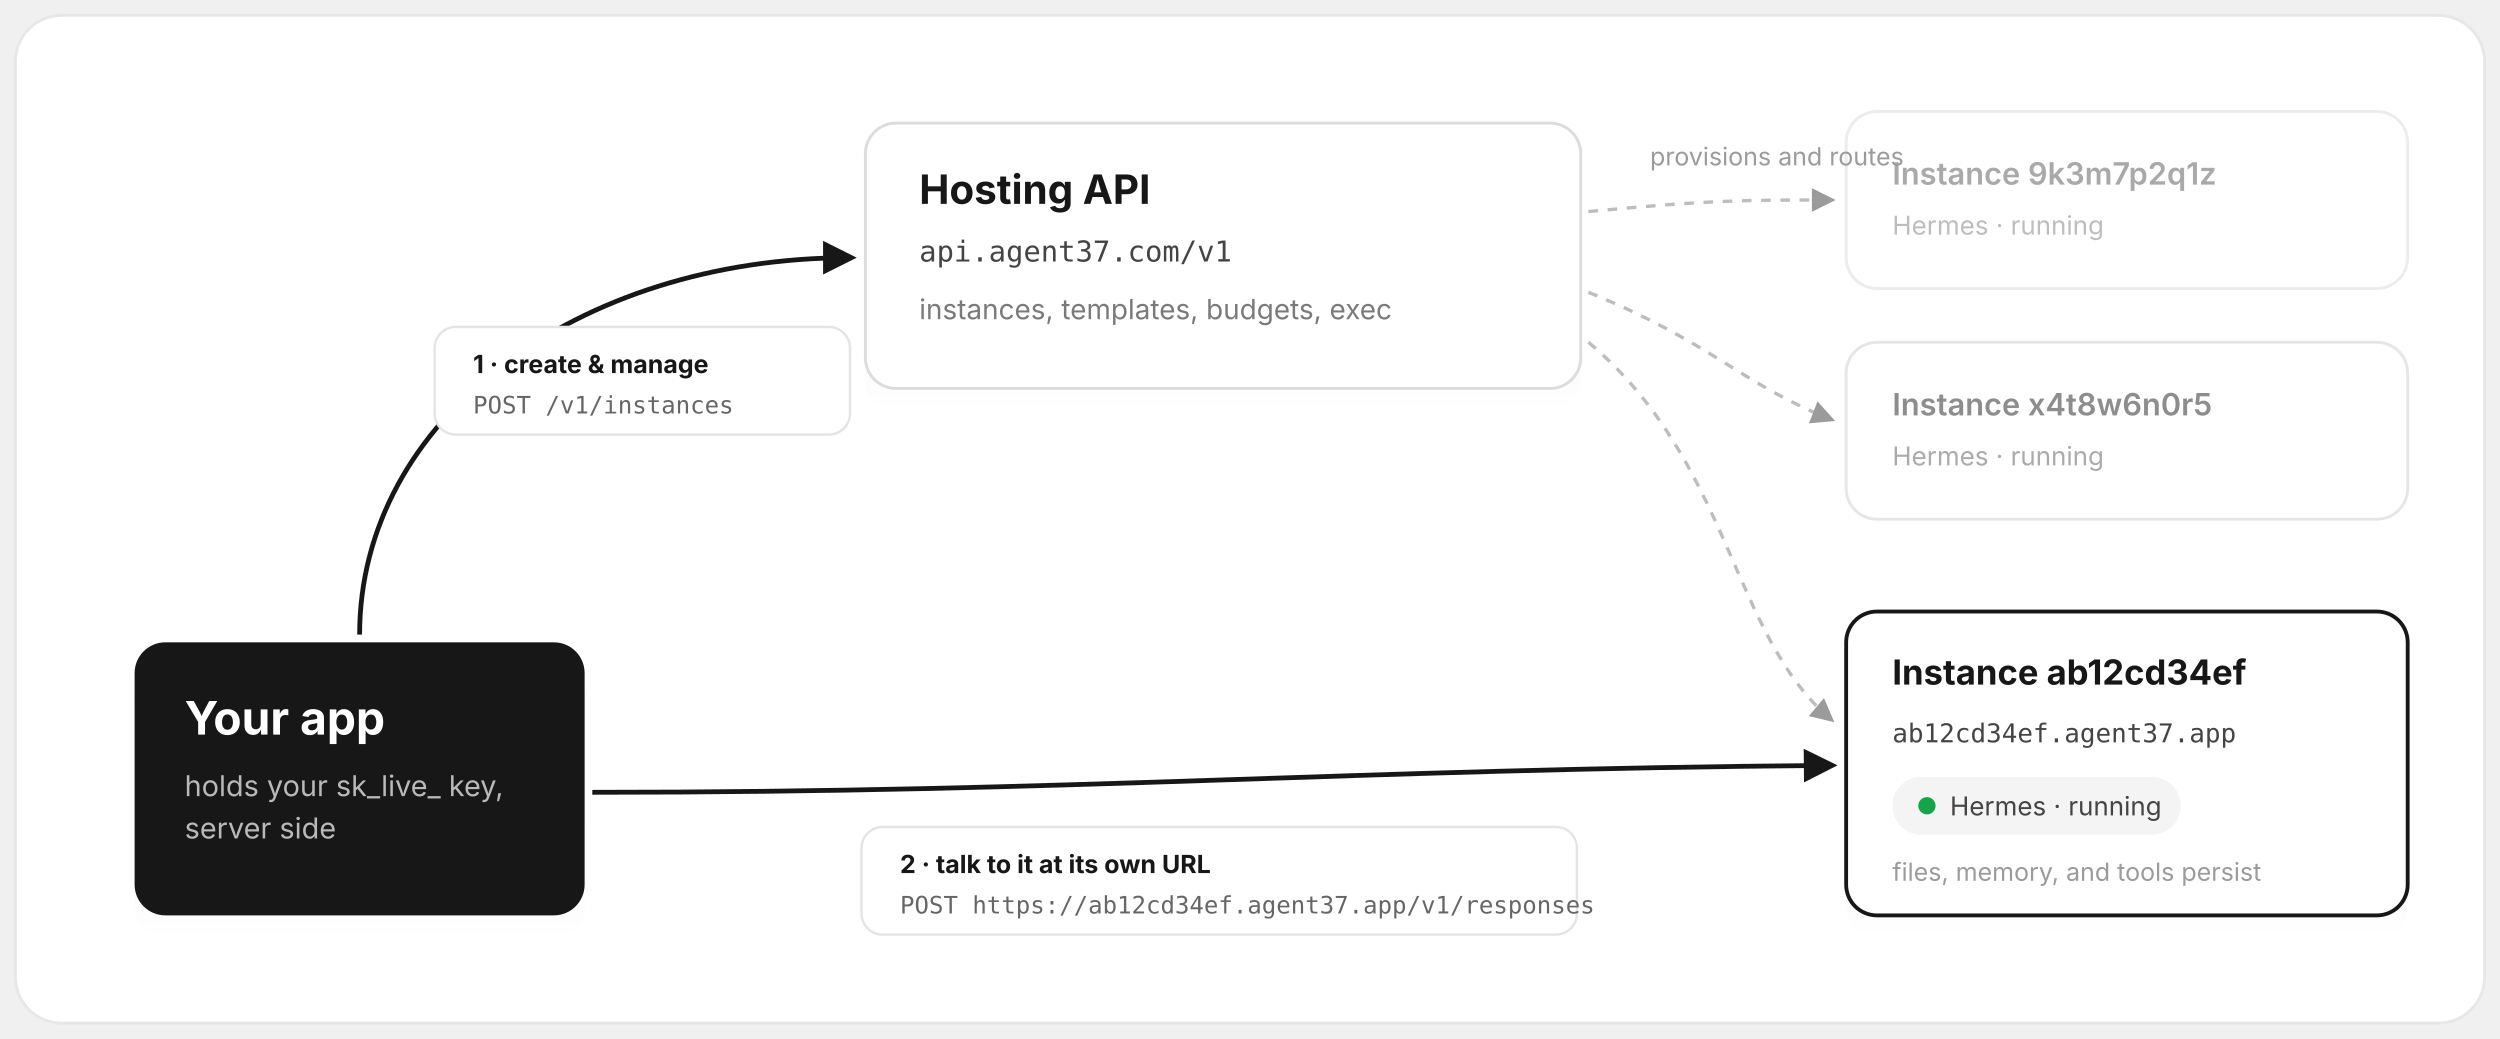
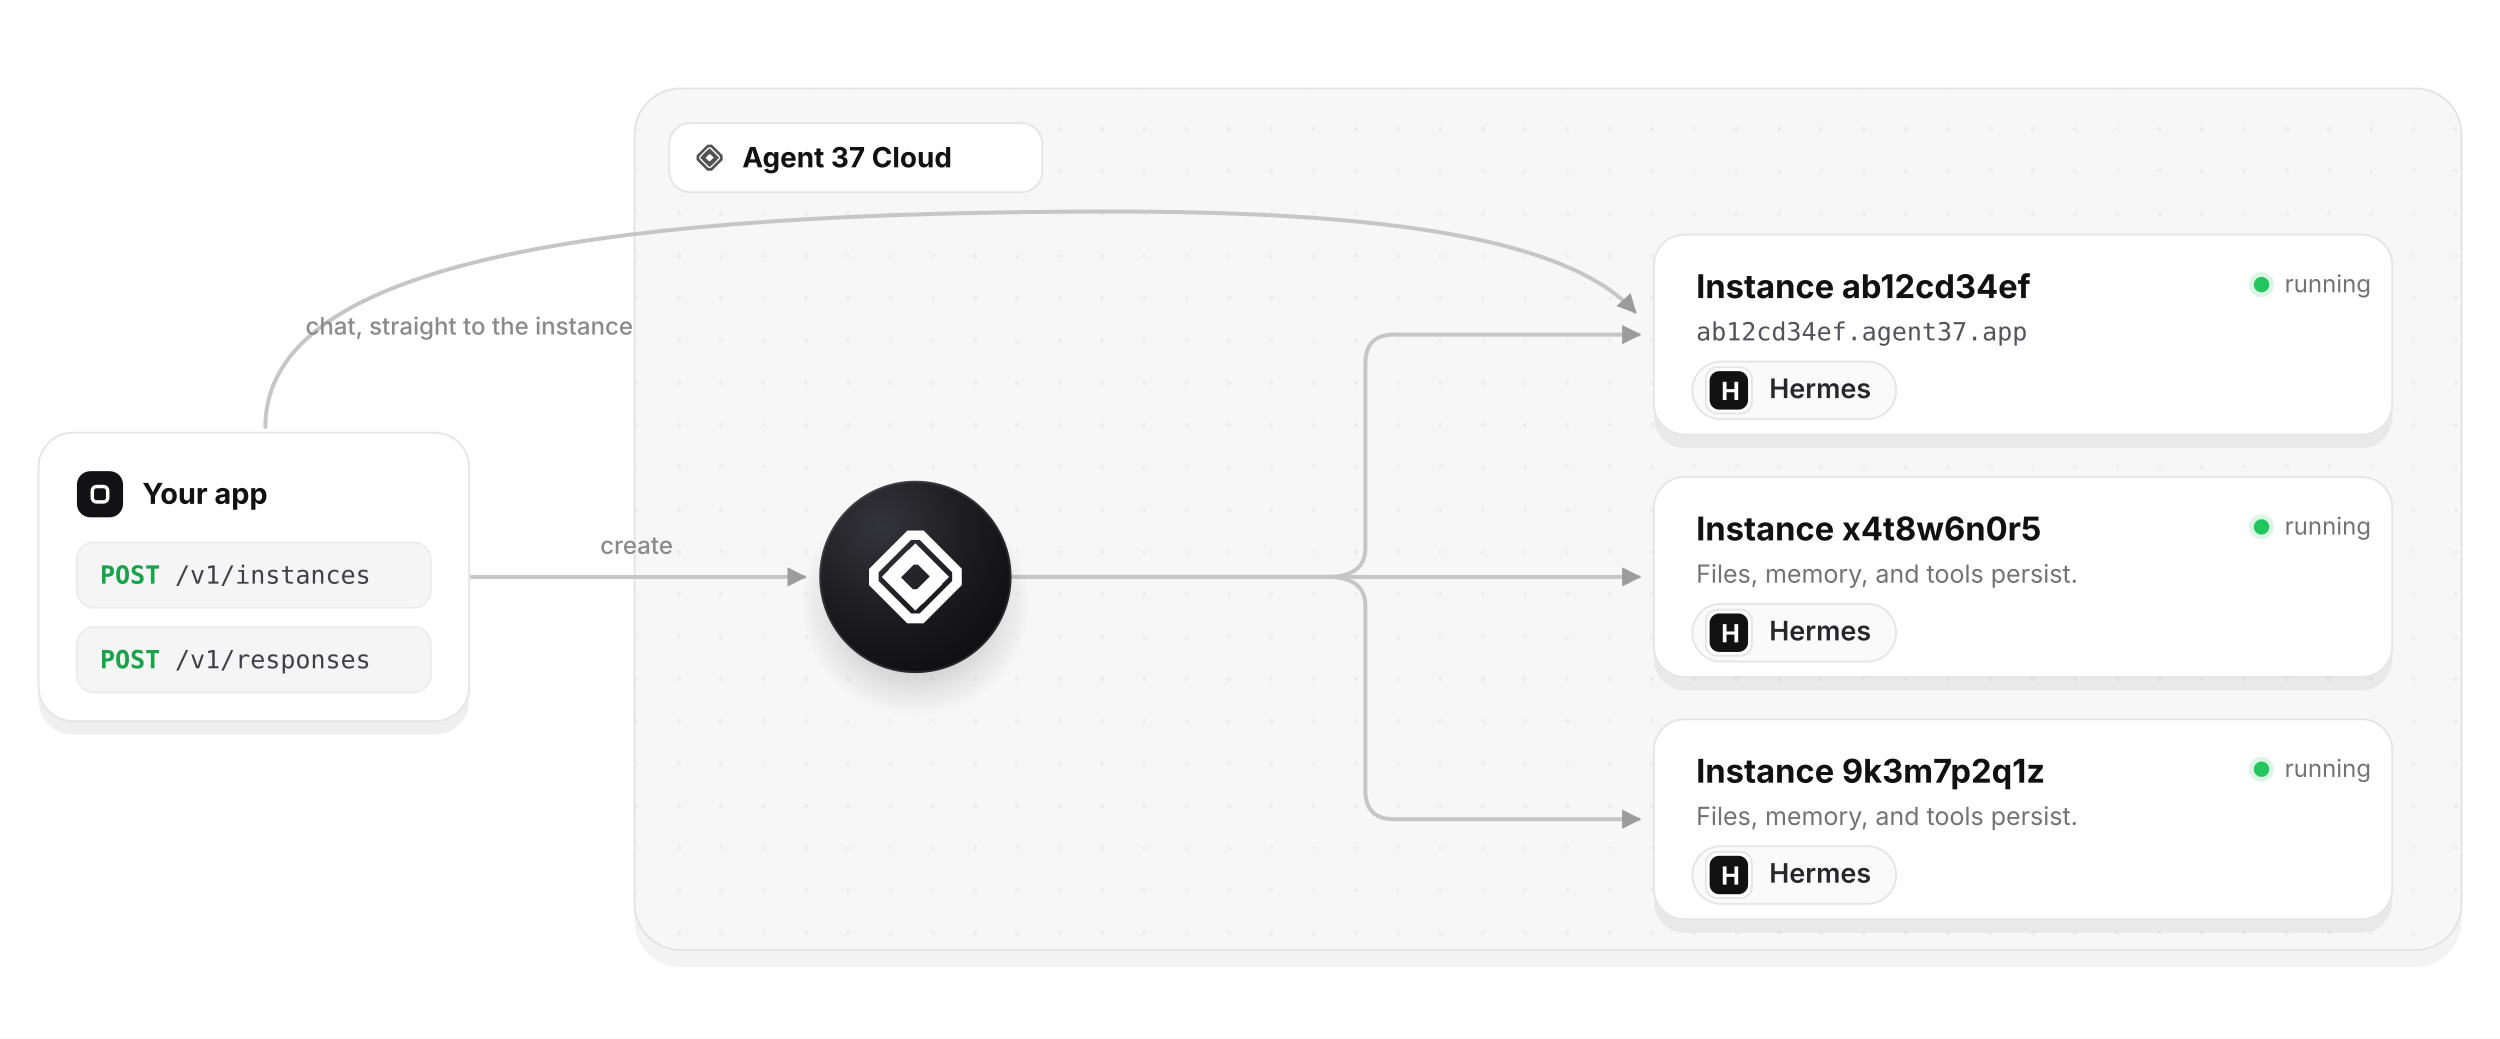
<svg xmlns="http://www.w3.org/2000/svg" width="1300" height="540" viewBox="0 0 1300 540" role="img" aria-labelledby="title desc" fill="none">
  <defs>
-     <linearGradient id="card-shadow" x1="0" y1="0" x2="0" y2="1">
-       <stop offset="0%" stop-color="#0a0a0a" stop-opacity="0.10" />
+     <radialGradient id="hub-shadow" cx="50%" cy="50%" r="50%">
+       <stop offset="0%" stop-color="#0a0a0a" stop-opacity="0.30" />
+       <stop offset="55%" stop-color="#0a0a0a" stop-opacity="0.17" />
      <stop offset="100%" stop-color="#0a0a0a" stop-opacity="0" />
-     </linearGradient>
-     <marker id="arrow" viewBox="0 0 10 10" refX="8" refY="5" markerWidth="7" markerHeight="7" orient="auto-start-reverse">
-       <path d="M0,0 L10,5 L0,10 z" fill="#171717" />
+     </radialGradient>
+     <radialGradient id="hub-fill" cx="32%" cy="24%" r="90%">
+       <stop offset="0" stop-color="#33333a" />
+       <stop offset="0.58" stop-color="#1a1a1d" />
+       <stop offset="1" stop-color="#0c0c0e" />
+     </radialGradient>
+     <pattern id="dots" width="22" height="22" patternUnits="userSpaceOnUse">
+       <circle cx="1.1" cy="1.1" r="1.1" fill="#e7e7e9" />
+     </pattern>
+     <marker id="arrow" markerUnits="userSpaceOnUse" markerWidth="12" markerHeight="12" refX="8.5" refY="5.5" orient="auto">
+       <path d="M0,0.5 L10,5.5 L0,10.5 Z" fill="#9c9c9c" />
    </marker>
-     <marker id="arrow-soft" viewBox="0 0 10 10" refX="8" refY="5" markerWidth="7" markerHeight="7" orient="auto-start-reverse">
-       <path d="M0,0 L10,5 L0,10 z" fill="#9b9b9b" />
-     </marker>
+     <clipPath id="panel-clip">
+       <rect x="330" y="46" width="950" height="448" rx="24" />
+     </clipPath>
+     <symbol id="agent37-mark" viewBox="0 0 512 512">
+       <path fill="currentColor" fill-rule="evenodd" d="M223 63 H290 L449 222 V290 L290 449 H222 L63 290 V223 L223 63ZM238 102 L103 237 V273 L238 408 H274 L409 273 V237 L274 102 H238Z" />
+       <path fill="currentColor" fill-rule="evenodd" d="M256 116 L396 256 L256 396 L116 256 L256 116ZM256 170 L170 256 L256 342 L342 256 L256 170Z" />
+       <path fill="currentColor" d="M145 225 L225 145 H279 L367 233 L331 269 L267 205 H249 L181 273 Z" />
+       <path fill="currentColor" d="M367 287 L287 367 H233 L145 279 L181 243 L245 307 H263 L331 239 Z" />
+     </symbol>
    <style>
      .sans { font-family: Inter, ui-sans-serif, system-ui, -apple-system, BlinkMacSystemFont, "Segoe UI", sans-serif; }
      .mono { font-family: ui-monospace, SFMono-Regular, Menlo, Consolas, monospace; }
+       .label { fill: #111111; font-size: 17px; font-weight: 670; }
+       .muted { fill: #737373; font-size: 13px; font-weight: 400; }
+       .tool { fill: #27272a; font-size: 14px; font-weight: 600; }
+       .endpoint { fill: #3f3f46; font-size: 13px; }
+       .method { fill: #16a34a; font-size: 13px; font-weight: 600; }
+       .arrowcap { fill: #8a8a8a; font-size: 12.5px; font-weight: 550; }
    </style>
  </defs>
-   <rect x="8" y="8" width="1284" height="524" rx="24" fill="#ffffff" stroke="#e7e7e7" stroke-width="1.5" />
-   <rect x="70" y="340" width="234" height="142" rx="16" fill="url(#card-shadow)" transform="translate(0 6)" />
-   <rect x="70" y="334" width="234" height="142" rx="16" fill="#171717" />
-   <text x="96" y="382" class="sans" font-size="24" font-weight="650" fill="#ffffff">Your app</text>
-   <text x="96" y="414" class="sans" font-size="15" fill="#b9b9b9">holds your sk_live_ key,</text>
-   <text x="96" y="436" class="sans" font-size="15" fill="#b9b9b9">server side</text>
-   <rect x="450" y="70" width="372" height="138" rx="16" fill="url(#card-shadow)" transform="translate(0 6)" />
-   <rect x="450" y="64" width="372" height="138" rx="16" fill="#ffffff" stroke="#dcdcdc" stroke-width="1.5" />
-   <text x="478" y="106" class="sans" font-size="21" font-weight="650" fill="#171717">Hosting API</text>
-   <text x="478" y="136" class="mono" font-size="15" fill="#444444">api.agent37.com/v1</text>
-   <text x="478" y="166" class="sans" font-size="14.5" fill="#7a7a7a">instances, templates, budgets, exec</text>
-   <rect x="960" y="58" width="292" height="92" rx="16" fill="#ffffff" stroke="#ececec" stroke-width="1.5" />
-   <text x="984" y="96" class="sans" font-size="16" font-weight="600" fill="#a9a9a9">Instance 9k3m7p2q1z</text>
-   <text x="984" y="122" class="sans" font-size="13.5" fill="#bdbdbd">Hermes · running</text>
-   <rect x="960" y="178" width="292" height="92" rx="16" fill="#ffffff" stroke="#e6e6e6" stroke-width="1.5" />
-   <text x="984" y="216" class="sans" font-size="16" font-weight="600" fill="#8d8d8d">Instance x4t8w6n0r5</text>
-   <text x="984" y="242" class="sans" font-size="13.5" fill="#ababab">Hermes · running</text>
-   <rect x="960" y="324" width="292" height="158" rx="16" fill="url(#card-shadow)" transform="translate(0 6)" />
-   <rect x="960" y="318" width="292" height="158" rx="16" fill="#ffffff" stroke="#171717" stroke-width="2" />
-   <text x="984" y="356" class="sans" font-size="18" font-weight="650" fill="#171717">Instance ab12cd34ef</text>
-   <text x="984" y="386" class="mono" font-size="13.5" fill="#444444">ab12cd34ef.agent37.app</text>
-   <rect x="984" y="404" width="150" height="30" rx="15" fill="#f4f4f4" />
-   <circle cx="1002" cy="419" r="4.5" fill="#16a34a" />
-   <text x="1014" y="424" class="sans" font-size="13.5" fill="#444444">Hermes · running</text>
-   <text x="984" y="458" class="sans" font-size="13" fill="#9b9b9b">files, memory, and tools persist</text>
-   <path d="M 187 330 C 187 218, 300 134, 442 134" stroke="#171717" stroke-width="2.5" marker-end="url(#arrow)" />
-   <rect x="226" y="170" width="216" height="56" rx="11" fill="#ffffff" stroke="#e4e4e4" stroke-width="1.25" />
-   <text x="246" y="194" class="sans" font-size="13" font-weight="650" fill="#171717">1 · create &amp; manage</text>
-   <text x="246" y="215" class="mono" font-size="12.5" fill="#666666">POST /v1/instances</text>
-   <path d="M 826 110 C 890 104, 906 104, 952 104" stroke="#bdbdbd" stroke-width="1.75" stroke-dasharray="5 5" marker-end="url(#arrow-soft)" />
-   <path d="M 826 152 C 890 178, 906 200, 952 218" stroke="#bdbdbd" stroke-width="1.75" stroke-dasharray="5 5" marker-end="url(#arrow-soft)" />
-   <path d="M 826 178 C 900 240, 900 330, 952 374" stroke="#bdbdbd" stroke-width="1.75" stroke-dasharray="5 5" marker-end="url(#arrow-soft)" />
-   <text x="858" y="86" class="sans" font-size="13" fill="#9b9b9b">provisions and routes</text>
-   <path d="M 308 412 C 560 412, 700 400, 952 398" stroke="#171717" stroke-width="2.5" marker-end="url(#arrow)" />
-   <rect x="448" y="430" width="372" height="56" rx="11" fill="#ffffff" stroke="#e4e4e4" stroke-width="1.25" />
-   <text x="468" y="454" class="sans" font-size="13" font-weight="650" fill="#171717">2 · talk to it at its own URL</text>
-   <text x="468" y="475" class="mono" font-size="12.5" fill="#666666">POST https://ab12cd34ef.agent37.app/v1/responses</text>
+   <rect width="1300" height="540" fill="#ffffff" />
+   <rect x="330" y="55" width="950" height="448" rx="24" fill="#0a0a0a" opacity="0.05" />
+   <rect x="330" y="46" width="950" height="448" rx="24" fill="#f7f7f8" stroke="#e3e3e5" />
+   <rect x="330" y="46" width="950" height="448" fill="url(#dots)" clip-path="url(#panel-clip)" opacity="0.7" />
+   <rect x="348" y="64" width="194" height="36" rx="11" fill="#ffffff" stroke="#e5e5e5" />
+   <use href="#agent37-mark" x="360" y="73" width="18" height="18" color="#525252" />
+   <text class="sans" x="386" y="87" font-size="14.5" font-weight="650" fill="#111111">Agent 37 Cloud</text>
+   <g stroke="#c6c6c6" stroke-width="2.1" stroke-linecap="round" stroke-linejoin="round" marker-end="url(#arrow)">
+     <path d="M244,300 H418" />
+     <path d="M526,300 H690 Q710,300 710,285 V189 Q710,174 725,174 H852" />
+     <path d="M526,300 H852" />
+     <path d="M526,300 H690 Q710,300 710,315 V411 Q710,426 725,426 H852" />
+     <path d="M138,222 C138,134 320,110 580,110 C760,110 824,134 850,162" />
+   </g>
+   <text class="sans arrowcap" x="331" y="288" text-anchor="middle">create</text>
+   <text class="sans arrowcap" x="244" y="174" text-anchor="middle">chat, straight to the instance</text>
+   <g class="sans">
+     <rect x="20" y="232" width="224" height="150" rx="18" fill="#0a0a0a" opacity="0.07" />
+     <rect x="20" y="225" width="224" height="150" rx="18" fill="#ffffff" stroke="#e5e5e5" />
+     <rect x="40" y="245" width="24" height="24" rx="7" fill="#121214" />
+     <rect x="48" y="253" width="8" height="8" rx="2.2" fill="none" stroke="#ffffff" stroke-width="1.8" />
+     <text x="74" y="262" font-size="15" font-weight="650" fill="#111111">Your app</text>
+     <rect x="40" y="282" width="184" height="34" rx="9" fill="#f5f5f5" stroke="#ececec" />
+     <text class="mono method" x="52" y="303.5">POST</text>
+     <text class="mono endpoint" x="91" y="303.5">/v1/instances</text>
+     <rect x="40" y="326" width="184" height="34" rx="9" fill="#f5f5f5" stroke="#ececec" />
+     <text class="mono method" x="52" y="347.5">POST</text>
+     <text class="mono endpoint" x="91" y="347.5">/v1/responses</text>
+   </g>
+   <ellipse cx="476" cy="314" rx="60" ry="58" fill="url(#hub-shadow)" />
+   <circle cx="476" cy="300" r="50" fill="url(#hub-fill)" />
+   <circle cx="476" cy="300" r="49.5" stroke="#ffffff" stroke-opacity="0.10" />
+   <use href="#agent37-mark" x="444" y="268" width="64" height="64" color="#ffffff" />
+   <g class="sans">
+     <rect x="860" y="129" width="384" height="104" rx="16" fill="#0a0a0a" opacity="0.06" />
+     <rect x="860" y="122" width="384" height="104" rx="16" fill="#ffffff" stroke="#e5e5e5" />
+     <text class="label" x="882" y="155">Instance ab12cd34ef</text>
+     <circle cx="1176" cy="148" r="4" fill="#22c55e" />
+     <circle cx="1176" cy="148" r="6.5" fill="#22c55e" opacity="0.16" />
+     <text x="1188" y="152" font-size="12.5" fill="#737373">running</text>
+     <text class="mono" x="882" y="177" font-size="13" fill="#52525b">ab12cd34ef.agent37.app</text>
+     <rect x="880" y="188" width="106" height="30" rx="15" fill="#fafafa" stroke="#e5e5e5" />
+     <rect x="887" y="191" width="24" height="24" rx="6" fill="#ffffff" stroke="#e5e5e5" />
+     <rect x="889" y="193" width="20" height="20" rx="5" fill="#111111" />
+     <text x="895" y="208" font-size="13" font-weight="750" fill="#ffffff">H</text>
+     <text class="tool" x="920" y="207">Hermes</text>
+   </g>
+   <g class="sans">
+     <rect x="860" y="255" width="384" height="104" rx="16" fill="#0a0a0a" opacity="0.06" />
+     <rect x="860" y="248" width="384" height="104" rx="16" fill="#ffffff" stroke="#e5e5e5" />
+     <text class="label" x="882" y="281">Instance x4t8w6n0r5</text>
+     <circle cx="1176" cy="274" r="4" fill="#22c55e" />
+     <circle cx="1176" cy="274" r="6.5" fill="#22c55e" opacity="0.16" />
+     <text x="1188" y="278" font-size="12.5" fill="#737373">running</text>
+     <text class="muted" x="882" y="303">Files, memory, and tools persist.</text>
+     <rect x="880" y="314" width="106" height="30" rx="15" fill="#fafafa" stroke="#e5e5e5" />
+     <rect x="887" y="317" width="24" height="24" rx="6" fill="#ffffff" stroke="#e5e5e5" />
+     <rect x="889" y="319" width="20" height="20" rx="5" fill="#111111" />
+     <text x="895" y="334" font-size="13" font-weight="750" fill="#ffffff">H</text>
+     <text class="tool" x="920" y="333">Hermes</text>
+   </g>
+   <g class="sans">
+     <rect x="860" y="381" width="384" height="104" rx="16" fill="#0a0a0a" opacity="0.06" />
+     <rect x="860" y="374" width="384" height="104" rx="16" fill="#ffffff" stroke="#e5e5e5" />
+     <text class="label" x="882" y="407">Instance 9k3m7p2q1z</text>
+     <circle cx="1176" cy="400" r="4" fill="#22c55e" />
+     <circle cx="1176" cy="400" r="6.5" fill="#22c55e" opacity="0.16" />
+     <text x="1188" y="404" font-size="12.5" fill="#737373">running</text>
+     <text class="muted" x="882" y="429">Files, memory, and tools persist.</text>
+     <rect x="880" y="440" width="106" height="30" rx="15" fill="#fafafa" stroke="#e5e5e5" />
+     <rect x="887" y="443" width="24" height="24" rx="6" fill="#ffffff" stroke="#e5e5e5" />
+     <rect x="889" y="445" width="20" height="20" rx="5" fill="#111111" />
+     <text x="895" y="460" font-size="13" font-weight="750" fill="#ffffff">H</text>
+     <text class="tool" x="920" y="459">Hermes</text>
+   </g>
</svg>
